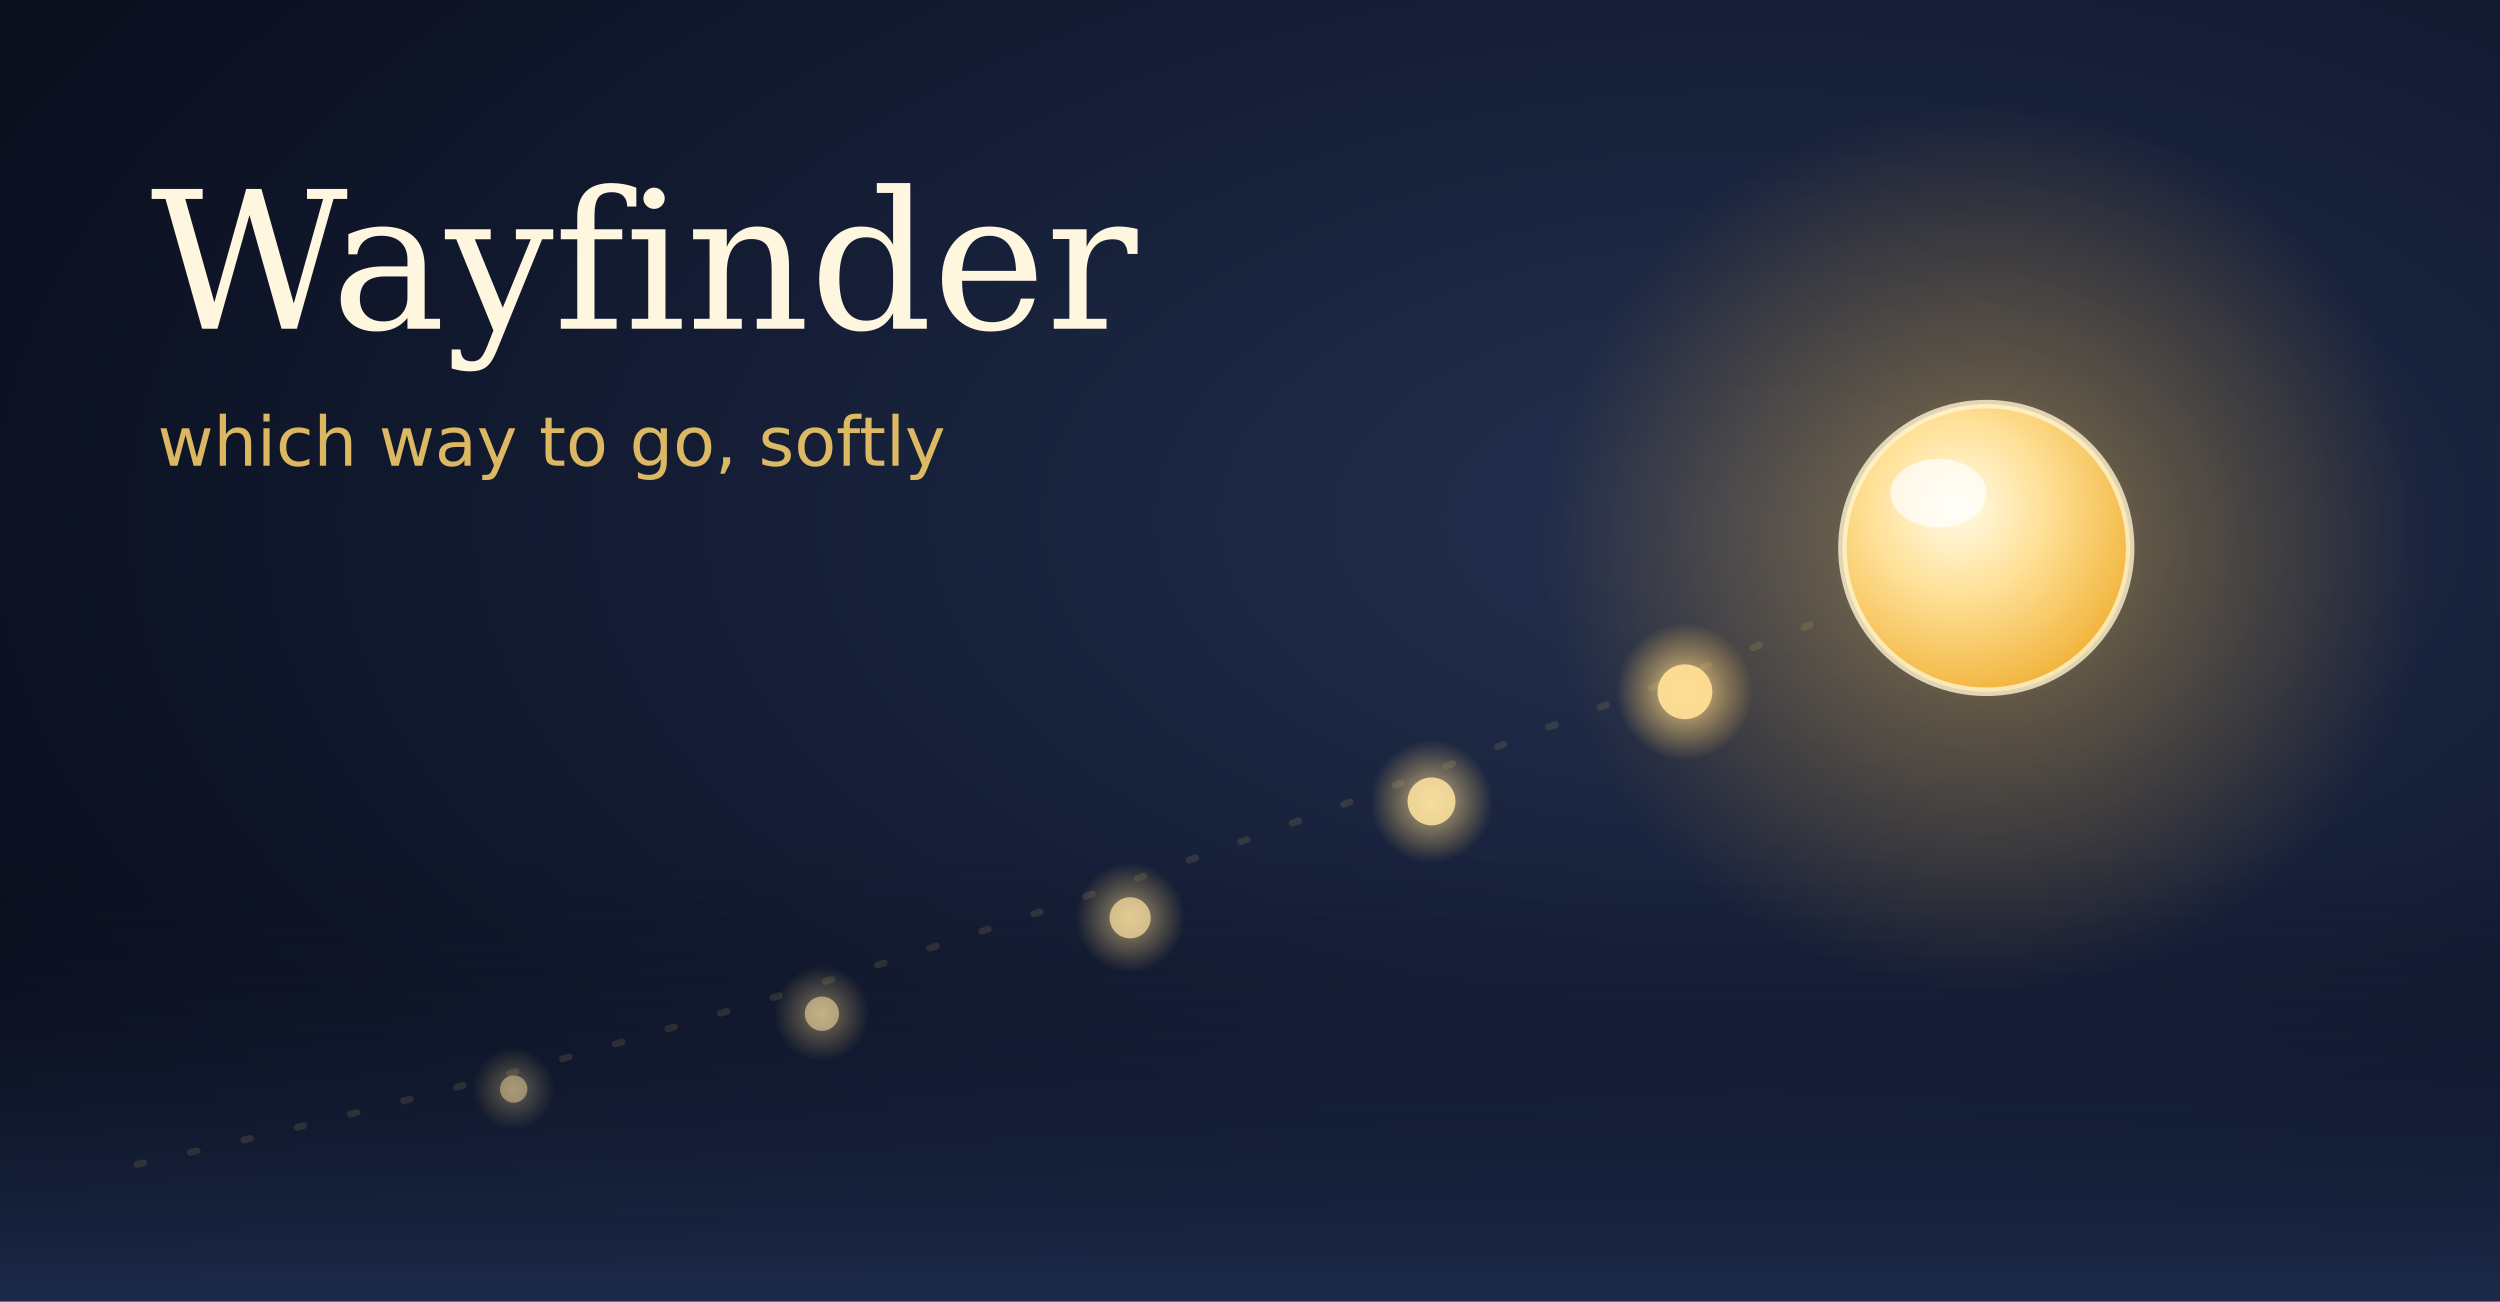
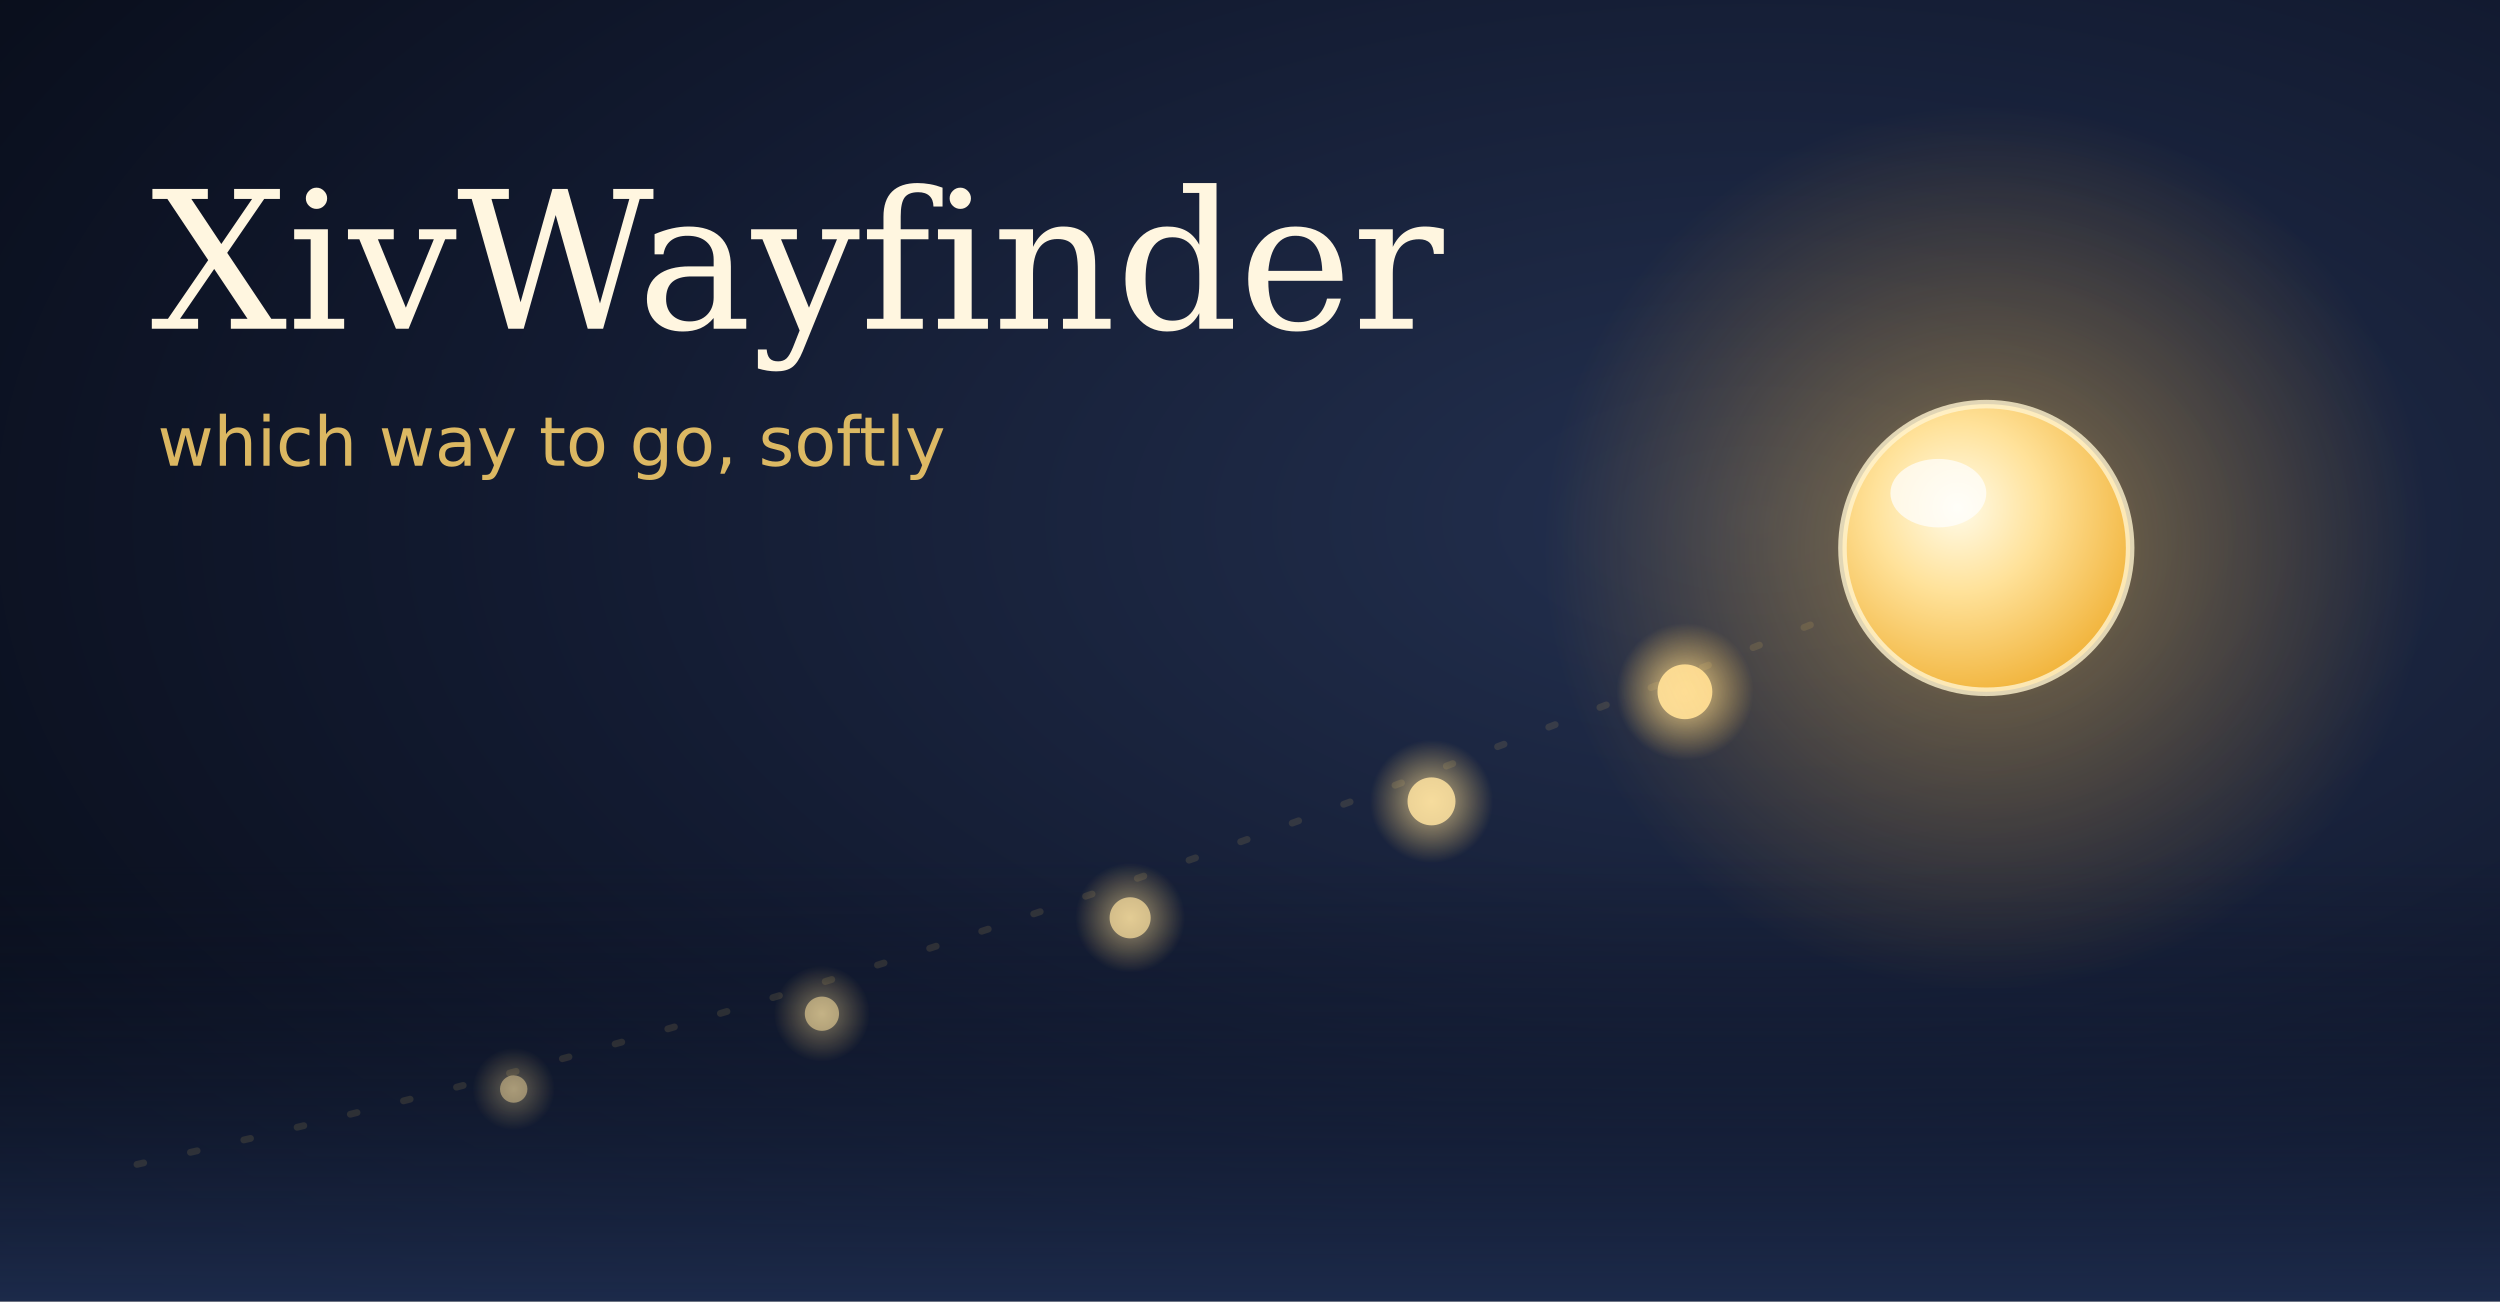
<svg xmlns="http://www.w3.org/2000/svg" width="730" height="380" viewBox="0 0 730 380">
  <defs>
    <radialGradient id="bg" cx="70%" cy="40%" r="90%">
      <stop offset="0" stop-color="#23304f" />
      <stop offset="0.55" stop-color="#121a30" />
      <stop offset="1" stop-color="#070b16" />
    </radialGradient>
    <radialGradient id="halo" cx="50%" cy="50%" r="50%">
      <stop offset="0" stop-color="#ffd36b" stop-opacity="0.7" />
      <stop offset="0.35" stop-color="#ffc24a" stop-opacity="0.3" />
      <stop offset="1" stop-color="#ffb030" stop-opacity="0" />
    </radialGradient>
    <radialGradient id="bead" cx="40%" cy="36%" r="65%">
      <stop offset="0" stop-color="#fffbe9" />
      <stop offset="0.45" stop-color="#ffe29a" />
      <stop offset="1" stop-color="#f2b640" />
    </radialGradient>
    <radialGradient id="dot" cx="50%" cy="50%" r="50%">
      <stop offset="0" stop-color="#ffe7a8" />
      <stop offset="1" stop-color="#ffcf66" stop-opacity="0" />
    </radialGradient>
    <linearGradient id="ground" x1="0" y1="0" x2="0" y2="1">
      <stop offset="0" stop-color="#0b1122" stop-opacity="0" />
      <stop offset="1" stop-color="#1c2a4a" />
    </linearGradient>
  </defs>
  <rect width="730" height="380" fill="url(#bg)" />
  <rect y="250" width="730" height="130" fill="url(#ground)" />
  <path d="M40 340 C 220 300, 360 250, 560 170" fill="none" stroke="#ffd36b" stroke-opacity="0.12" stroke-width="2" stroke-dasharray="2 14" stroke-linecap="round" />
  <g fill="url(#dot)">
    <circle cx="150" cy="318" r="12" opacity="0.35" />
    <circle cx="240" cy="296" r="14" opacity="0.45" />
    <circle cx="330" cy="268" r="16" opacity="0.6" />
    <circle cx="418" cy="234" r="18" opacity="0.75" />
    <circle cx="492" cy="202" r="20" opacity="0.9" />
  </g>
  <g fill="#ffe3a0">
    <circle cx="150" cy="318" r="4" opacity="0.45" />
    <circle cx="240" cy="296" r="5" opacity="0.55" />
    <circle cx="330" cy="268" r="6" opacity="0.7" />
    <circle cx="418" cy="234" r="7" opacity="0.85" />
    <circle cx="492" cy="202" r="8" opacity="0.95" />
  </g>
  <circle cx="580" cy="160" r="130" fill="url(#halo)" />
  <circle cx="580" cy="160" r="42" fill="url(#bead)" />
  <circle cx="580" cy="160" r="42" fill="none" stroke="#fff4cf" stroke-opacity="0.8" stroke-width="2.5" />
  <ellipse cx="566" cy="144" rx="14" ry="10" fill="#ffffff" opacity="0.7" />
-   <text x="44" y="96" font-family="Georgia, 'DejaVu Serif', serif" font-size="56" fill="#fff6e0">Wayfinder</text>
+   <text x="44" y="96" font-family="Georgia, 'DejaVu Serif', serif" font-size="56" fill="#fff6e0">XivWayfinder</text>
  <text x="46" y="136" font-family="'DejaVu Sans', Arial, sans-serif" font-size="20" fill="#ffd36b" fill-opacity="0.85">which way to go, softly</text>
</svg>
